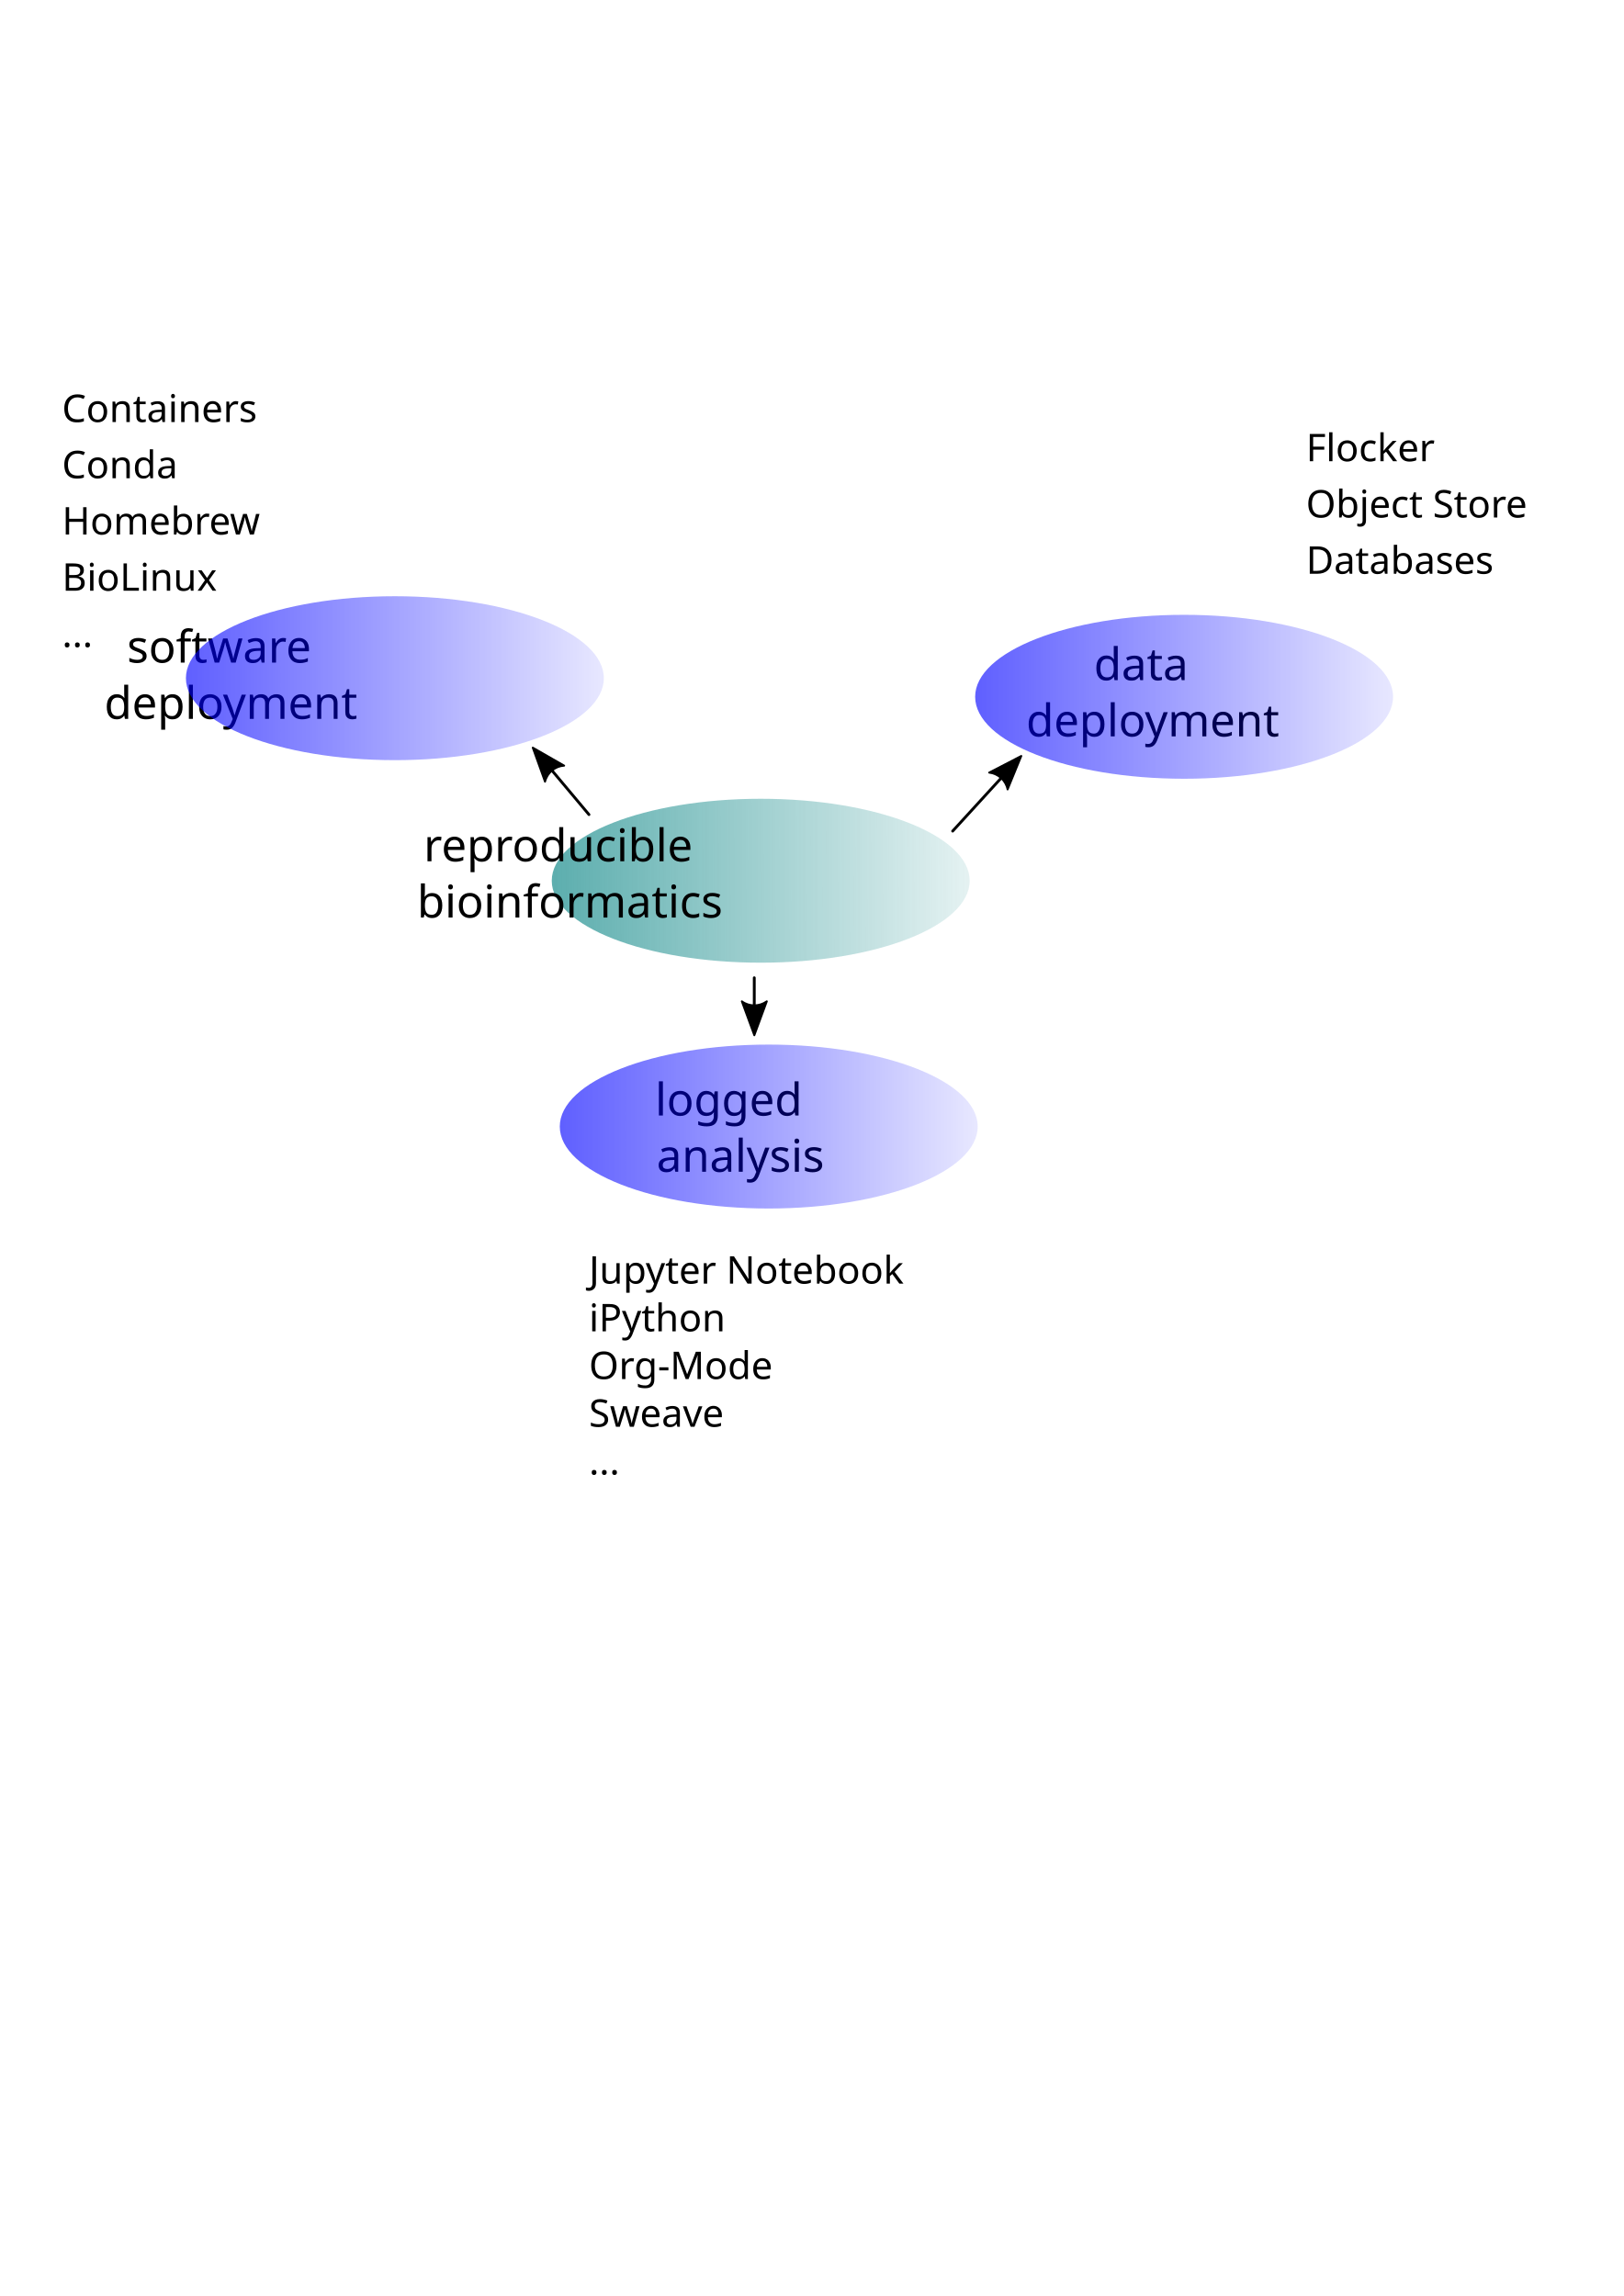
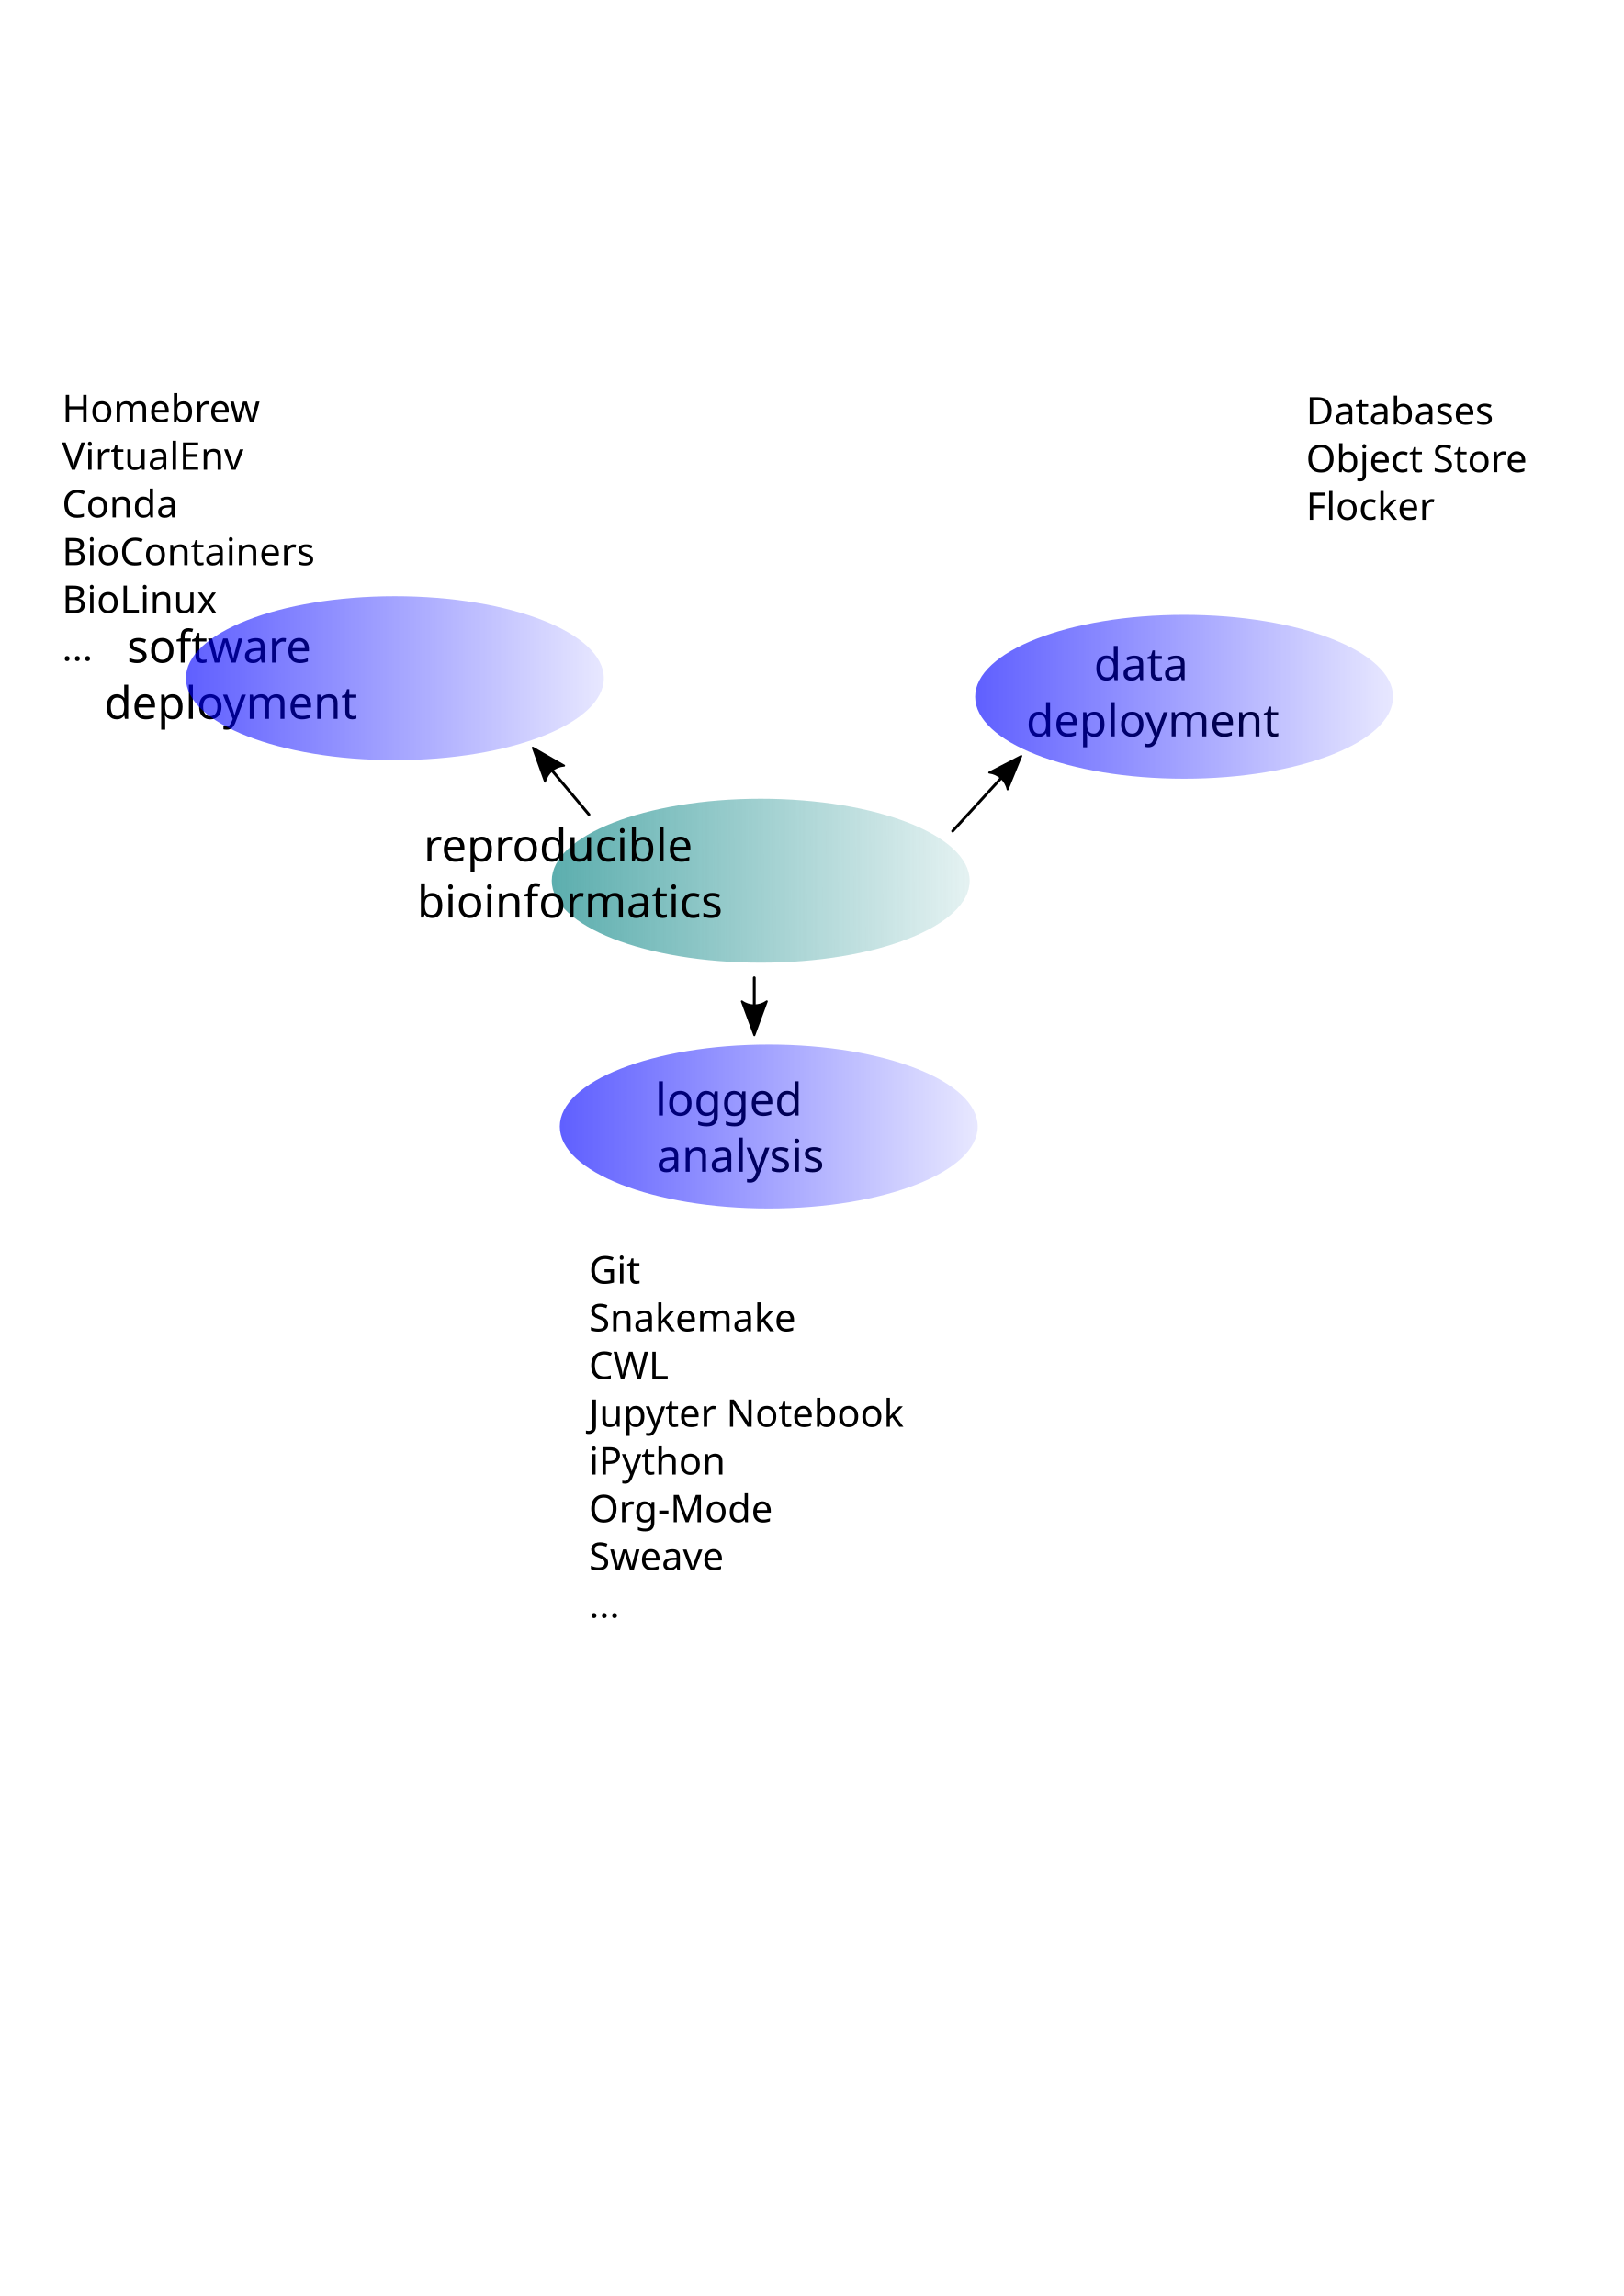
<svg xmlns="http://www.w3.org/2000/svg" xmlns:xlink="http://www.w3.org/1999/xlink" width="210mm" height="297mm" viewBox="0 0 210 297" version="1.1" id="svg8">
  <defs id="defs2">
    <marker style="overflow:visible;" id="marker5139" refX="0.0" refY="0.0" orient="auto">
      <path transform="scale(1.1) rotate(180) translate(1,0)" d="M 8.719,4.034 L -2.207,0.016 L 8.719,-4.002 C 6.973,-1.63 6.983,1.616 8.719,4.034 z " style="fill-rule:evenodd;stroke-width:0.625;stroke-linejoin:round;stroke:#000000;stroke-opacity:1;fill:#000000;fill-opacity:1" id="path5137" />
    </marker>
    <marker style="overflow:visible;" id="marker5129" refX="0.0" refY="0.0" orient="auto">
      <path transform="scale(1.1) rotate(180) translate(1,0)" d="M 8.719,4.034 L -2.207,0.016 L 8.719,-4.002 C 6.973,-1.63 6.983,1.616 8.719,4.034 z " style="fill-rule:evenodd;stroke-width:0.625;stroke-linejoin:round;stroke:#000000;stroke-opacity:1;fill:#000000;fill-opacity:1" id="path5127" />
    </marker>
    <marker orient="auto" refY="0.0" refX="0.0" id="Arrow2Lend" style="overflow:visible;">
      <path id="path4682" style="fill-rule:evenodd;stroke-width:0.625;stroke-linejoin:round;stroke:#000000;stroke-opacity:1;fill:#000000;fill-opacity:1" d="M 8.719,4.034 L -2.207,0.016 L 8.719,-4.002 C 6.973,-1.63 6.983,1.616 8.719,4.034 z " transform="scale(1.1) rotate(180) translate(1,0)" />
    </marker>
    <marker style="overflow:visible;" id="marker4967" refX="0.0" refY="0.0" orient="auto">
      <path transform="scale(0.8) rotate(180) translate(12.5,0)" style="fill-rule:evenodd;stroke:#000000;stroke-width:1pt;stroke-opacity:1;fill:#000000;fill-opacity:1" d="M 0.0,0.0 L 5.0,-5.0 L -12.5,0.0 L 5.0,5.0 L 0.0,0.0 z " id="path4965" />
    </marker>
    <marker style="overflow:visible;" id="marker4945" refX="0.0" refY="0.0" orient="auto">
      <path transform="scale(0.8) rotate(180) translate(12.5,0)" style="fill-rule:evenodd;stroke:#000000;stroke-width:1pt;stroke-opacity:1;fill:#000000;fill-opacity:1" d="M 0.0,0.0 L 5.0,-5.0 L -12.5,0.0 L 5.0,5.0 L 0.0,0.0 z " id="path4943" />
    </marker>
    <linearGradient id="linearGradient4619">
      <stop style="stop-color:#008080;stop-opacity:1;" offset="0" id="stop4615" />
      <stop style="stop-color:#008080;stop-opacity:0;" offset="1" id="stop4617" />
    </linearGradient>
    <linearGradient id="linearGradient4557">
      <stop style="stop-color:#0000ff;stop-opacity:1;" offset="0" id="stop4553" />
      <stop style="stop-color:#0000ff;stop-opacity:0;" offset="1" id="stop4555" />
    </linearGradient>
    <linearGradient xlink:href="#linearGradient4557" id="linearGradient4559-2" x1="71.628" y1="114.722" x2="136.302" y2="114.722" gradientUnits="userSpaceOnUse" gradientTransform="translate(-0.5504369,31.26896)" />
    <linearGradient xlink:href="#linearGradient4557" id="linearGradient4559-3" x1="71.628" y1="114.722" x2="136.302" y2="114.722" gradientUnits="userSpaceOnUse" gradientTransform="translate(53.17074,-24.3231)" />
    <linearGradient xlink:href="#linearGradient4557" id="linearGradient4559-6" x1="71.628" y1="114.722" x2="136.302" y2="114.722" gradientUnits="userSpaceOnUse" gradientTransform="translate(-48.90473,-26.72853)" />
    <linearGradient xlink:href="#linearGradient4619" id="linearGradient4621" x1="71.362" y1="113.927" x2="135.836" y2="113.66" gradientUnits="userSpaceOnUse" />
  </defs>
  <g id="layer1">
    <ellipse style="fill:url(#linearGradient4621);fill-opacity:1;stroke:#000000;stroke-width:0;stroke-linecap:round;stroke-linejoin:miter;stroke-miterlimit:4;stroke-dasharray:none;stroke-dashoffset:0;stroke-opacity:1;opacity:0.64" id="path3723" cx="98.387" cy="113.927" rx="27.025" ry="10.602" />
    <text xml:space="preserve" style="font-style:normal;font-weight:normal;font-size:5.821px;line-height:125%;font-family:Sans;letter-spacing:0px;word-spacing:0px;fill:#000000;fill-opacity:1;stroke:none;stroke-width:0.265px;stroke-linecap:butt;stroke-linejoin:miter;stroke-opacity:1" x="97.808" y="111.414" id="text3701">
      <tspan id="tspan3699" x="77.485" y="111.414" style="stroke-width:0.265px;text-anchor:middle;text-align:center">reproducible</tspan>
      <tspan x="77.485" y="118.69" style="stroke-width:0.265px;text-anchor:middle;text-align:center" id="tspan3703">bioinformatics</tspan>
    </text>
    <text xml:space="preserve" style="font-style:normal;font-weight:normal;font-size:5.821px;line-height:125%;font-family:Sans;letter-spacing:0px;word-spacing:0px;fill:#000000;fill-opacity:1;stroke:none;stroke-width:0.265px;stroke-linecap:butt;stroke-linejoin:miter;stroke-opacity:1" x="50.822" y="85.711" id="text3707">
      <tspan id="tspan3705" x="33.64" y="85.711" style="stroke-width:0.265px;text-anchor:middle;text-align:center">software</tspan>
      <tspan x="33.64" y="92.987" style="stroke-width:0.265px;text-anchor:middle;text-align:center" id="tspan3709">deployment</tspan>
    </text>
    <text xml:space="preserve" style="font-style:normal;font-weight:normal;font-size:5.821px;line-height:125%;font-family:Sans;letter-spacing:0px;word-spacing:0px;fill:#000000;fill-opacity:1;stroke:none;stroke-width:0.265px;stroke-linecap:butt;stroke-linejoin:miter;stroke-opacity:1" x="152.873" y="87.979" id="text3713">
      <tspan id="tspan3711" x="152.873" y="87.979" style="text-align:center;text-anchor:middle;stroke-width:0.265px">data</tspan>
      <tspan x="152.873" y="95.255" style="text-align:center;text-anchor:middle;stroke-width:0.265px" id="tspan3715">deployment</tspan>
    </text>
    <text xml:space="preserve" style="font-style:normal;font-weight:normal;font-size:5.821px;line-height:125%;font-family:Sans;letter-spacing:0px;word-spacing:0px;fill:#000000;fill-opacity:1;stroke:none;stroke-width:0.265px;stroke-linecap:butt;stroke-linejoin:miter;stroke-opacity:1" x="99.54" y="144.298" id="text3719">
      <tspan id="tspan3717" x="99.54" y="144.298" style="text-align:center;text-anchor:middle;stroke-width:0.265px">logged</tspan>
      <tspan x="99.54" y="151.574" style="text-align:center;text-anchor:middle;stroke-width:0.265px" id="tspan3721">analysis</tspan>
    </text>
    <ellipse style="opacity:0.64;fill:url(#linearGradient4559-2);fill-opacity:1;stroke:#000000;stroke-width:0;stroke-linecap:round;stroke-linejoin:miter;stroke-miterlimit:4;stroke-dasharray:none;stroke-dashoffset:0;stroke-opacity:1" id="path3723-0" cx="99.424" cy="145.725" rx="27.025" ry="10.602" />
    <ellipse style="opacity:0.64;fill:url(#linearGradient4559-3);fill-opacity:1;stroke:#000000;stroke-width:0;stroke-linecap:round;stroke-linejoin:miter;stroke-miterlimit:4;stroke-dasharray:none;stroke-dashoffset:0;stroke-opacity:1" id="path3723-3" cx="153.145" cy="90.133" rx="27.025" ry="10.602" />
    <ellipse style="opacity:0.64;fill:url(#linearGradient4559-6);fill-opacity:1;stroke:#000000;stroke-width:0;stroke-linecap:round;stroke-linejoin:miter;stroke-miterlimit:4;stroke-dasharray:none;stroke-dashoffset:0;stroke-opacity:1" id="path3723-8" cx="51.07" cy="87.728" rx="27.025" ry="10.602" />
    <text xml:space="preserve" style="font-style:normal;font-weight:normal;font-size:4.939px;line-height:125%;font-family:Sans;letter-spacing:0px;word-spacing:0px;fill:#000000;fill-opacity:1;stroke:none;stroke-width:0.265px;stroke-linecap:butt;stroke-linejoin:miter;stroke-opacity:1" x="76.172" y="166.038" id="text4625">
-       <tspan id="tspan4623" x="76.172" y="166.038" style="font-size:4.939px;stroke-width:0.265px">Jupyter Notebook</tspan>
-       <tspan x="76.172" y="172.212" style="font-size:4.939px;stroke-width:0.265px" id="tspan4627">iPython</tspan>
-       <tspan x="76.172" y="178.385" style="font-size:4.939px;stroke-width:0.265px" id="tspan4629">Org-Mode</tspan>
-       <tspan x="76.172" y="184.559" style="font-size:4.939px;stroke-width:0.265px" id="tspan4631">Sweave</tspan>
-       <tspan x="76.172" y="190.732" style="font-size:4.939px;stroke-width:0.265px" id="tspan4633">...</tspan>
+       <tspan id="tspan4623" x="76.172" y="166.038" style="font-size:4.939px;stroke-width:0.265px">Git</tspan>
+       <tspan x="76.172" y="172.212" style="font-size:4.939px;stroke-width:0.265px" id="tspan79">Snakemake</tspan>
+       <tspan x="76.172" y="178.385" style="font-size:4.939px;stroke-width:0.265px" id="tspan81">CWL</tspan>
+       <tspan x="76.172" y="184.559" style="font-size:4.939px;stroke-width:0.265px" id="tspan70">Jupyter Notebook</tspan>
+       <tspan x="76.172" y="190.732" style="font-size:4.939px;stroke-width:0.265px" id="tspan4627">iPython</tspan>
+       <tspan x="76.172" y="196.906" style="font-size:4.939px;stroke-width:0.265px" id="tspan4629">Org-Mode</tspan>
+       <tspan x="76.172" y="203.08" style="font-size:4.939px;stroke-width:0.265px" id="tspan4631">Sweave</tspan>
+       <tspan x="76.172" y="209.253" style="font-size:4.939px;stroke-width:0.265px" id="tspan4633">...</tspan>
    </text>
-     <text xml:space="preserve" style="font-style:normal;font-weight:normal;font-size:4.939px;line-height:125%;font-family:Sans;letter-spacing:0px;word-spacing:0px;fill:#000000;fill-opacity:1;stroke:none;stroke-width:0.265px;stroke-linecap:butt;stroke-linejoin:miter;stroke-opacity:1;" x="8.018" y="54.587" id="text4637">
-       <tspan id="tspan4635" x="8.018" y="54.587" style="stroke-width:0.265px;font-size:4.939px;">Containers</tspan>
-       <tspan x="8.018" y="61.863" style="stroke-width:0.265px;font-size:4.939px;" id="tspan4639">Conda</tspan>
-       <tspan x="8.018" y="69.139" style="stroke-width:0.265px;font-size:4.939px;" id="tspan4641">Homebrew</tspan>
-       <tspan x="8.018" y="76.415" style="stroke-width:0.265px;font-size:4.939px;" id="tspan4643">BioLinux</tspan>
-       <tspan x="8.018" y="83.691" style="stroke-width:0.265px;font-size:4.939px;" id="tspan4645">...</tspan>
+     <text xml:space="preserve" style="font-style:normal;font-weight:normal;font-size:4.939px;line-height:125%;font-family:Sans;letter-spacing:0px;word-spacing:0px;fill:#000000;fill-opacity:1;stroke:none;stroke-width:0.265px;stroke-linecap:butt;stroke-linejoin:miter;stroke-opacity:1" x="8.018" y="54.587" id="text4637">
+       <tspan x="8.018" y="54.587" style="font-size:4.939px;stroke-width:0.265px" id="tspan4639">Homebrew</tspan>
+       <tspan x="8.018" y="60.76" style="font-size:4.939px;stroke-width:0.265px" id="tspan76">VirtualEnv</tspan>
+       <tspan x="8.018" y="66.934" style="font-size:4.939px;stroke-width:0.265px" id="tspan78">Conda</tspan>
+       <tspan x="8.018" y="73.107" style="font-size:4.939px;stroke-width:0.265px" id="tspan4643">BioContainers</tspan>
+       <tspan x="8.018" y="79.281" style="font-size:4.939px;stroke-width:0.265px" id="tspan74">BioLinux</tspan>
+       <tspan x="8.018" y="85.455" style="font-size:4.939px;stroke-width:0.265px" id="tspan4645">...</tspan>
    </text>
-     <text xml:space="preserve" style="font-style:normal;font-weight:normal;font-size:4.939px;line-height:125%;font-family:Sans;letter-spacing:0px;word-spacing:0px;fill:#000000;fill-opacity:1;stroke:none;stroke-width:0.265px;stroke-linecap:butt;stroke-linejoin:miter;stroke-opacity:1;" x="168.914" y="59.665" id="text4649">
-       <tspan id="tspan4647" x="168.914" y="59.665" style="stroke-width:0.265px;font-size:4.939px;">Flocker</tspan>
-       <tspan x="168.914" y="66.941" style="stroke-width:0.265px;font-size:4.939px;" id="tspan4651">Object Store</tspan>
-       <tspan x="168.914" y="74.217" style="stroke-width:0.265px;font-size:4.939px;" id="tspan4653">Databases</tspan>
+     <text xml:space="preserve" style="font-style:normal;font-weight:normal;font-size:4.939px;line-height:125%;font-family:Sans;letter-spacing:0px;word-spacing:0px;fill:#000000;fill-opacity:1;stroke:none;stroke-width:0.265px;stroke-linecap:butt;stroke-linejoin:miter;stroke-opacity:1" x="168.914" y="54.902" id="text4649">
+       <tspan id="tspan4647" x="168.914" y="54.902" style="font-size:4.939px;stroke-width:0.265px">Databases</tspan>
+       <tspan x="168.914" y="61.076" style="font-size:4.939px;stroke-width:0.265px" id="tspan4651">Object Store</tspan>
+       <tspan x="168.914" y="67.249" style="font-size:4.939px;stroke-width:0.265px" id="tspan80">Flocker</tspan>
+       <tspan x="168.914" y="73.423" style="font-size:4.939px;stroke-width:0.265px" id="tspan4653" />
    </text>
    <path style="fill:none;fill-rule:evenodd;stroke:#000000;stroke-width:0.365;stroke-linecap:round;stroke-linejoin:miter;stroke-opacity:1;stroke-miterlimit:3;stroke-dasharray:none;marker-end:url(#Arrow2Lend)" d="M 76.172,105.368 69.223,97.082" id="path4655" />
    <path style="fill:none;fill-rule:evenodd;stroke:#000000;stroke-width:0.365;stroke-linecap:round;stroke-linejoin:miter;stroke-opacity:1;stroke-miterlimit:3;stroke-dasharray:none;marker-end:url(#marker5139)" d="m 123.211,107.506 8.553,-9.354" id="path4657" />
    <path style="fill:none;fill-rule:evenodd;stroke:#000000;stroke-width:0.365;stroke-linecap:round;stroke-linejoin:miter;stroke-opacity:1;stroke-miterlimit:3;stroke-dasharray:none;marker-end:url(#marker5129)" d="m 97.553,126.482 v 6.949" id="path4659" />
+     <flowRoot xml:space="preserve" id="flowRoot82" style="fill:black;stroke:none;stroke-opacity:1;stroke-width:1px;stroke-linejoin:miter;stroke-linecap:butt;fill-opacity:1;font-family:Sans;font-style:normal;font-weight:normal;font-size:22px;line-height:125%;letter-spacing:0px;word-spacing:0px">
+       <flowRegion id="flowRegion84">
+         <rect id="rect86" width="2.02" height="38.386" x="82.833" y="27.514" />
+       </flowRegion>
+       <flowPara id="flowPara88" />
+     </flowRoot>
  </g>
</svg>
